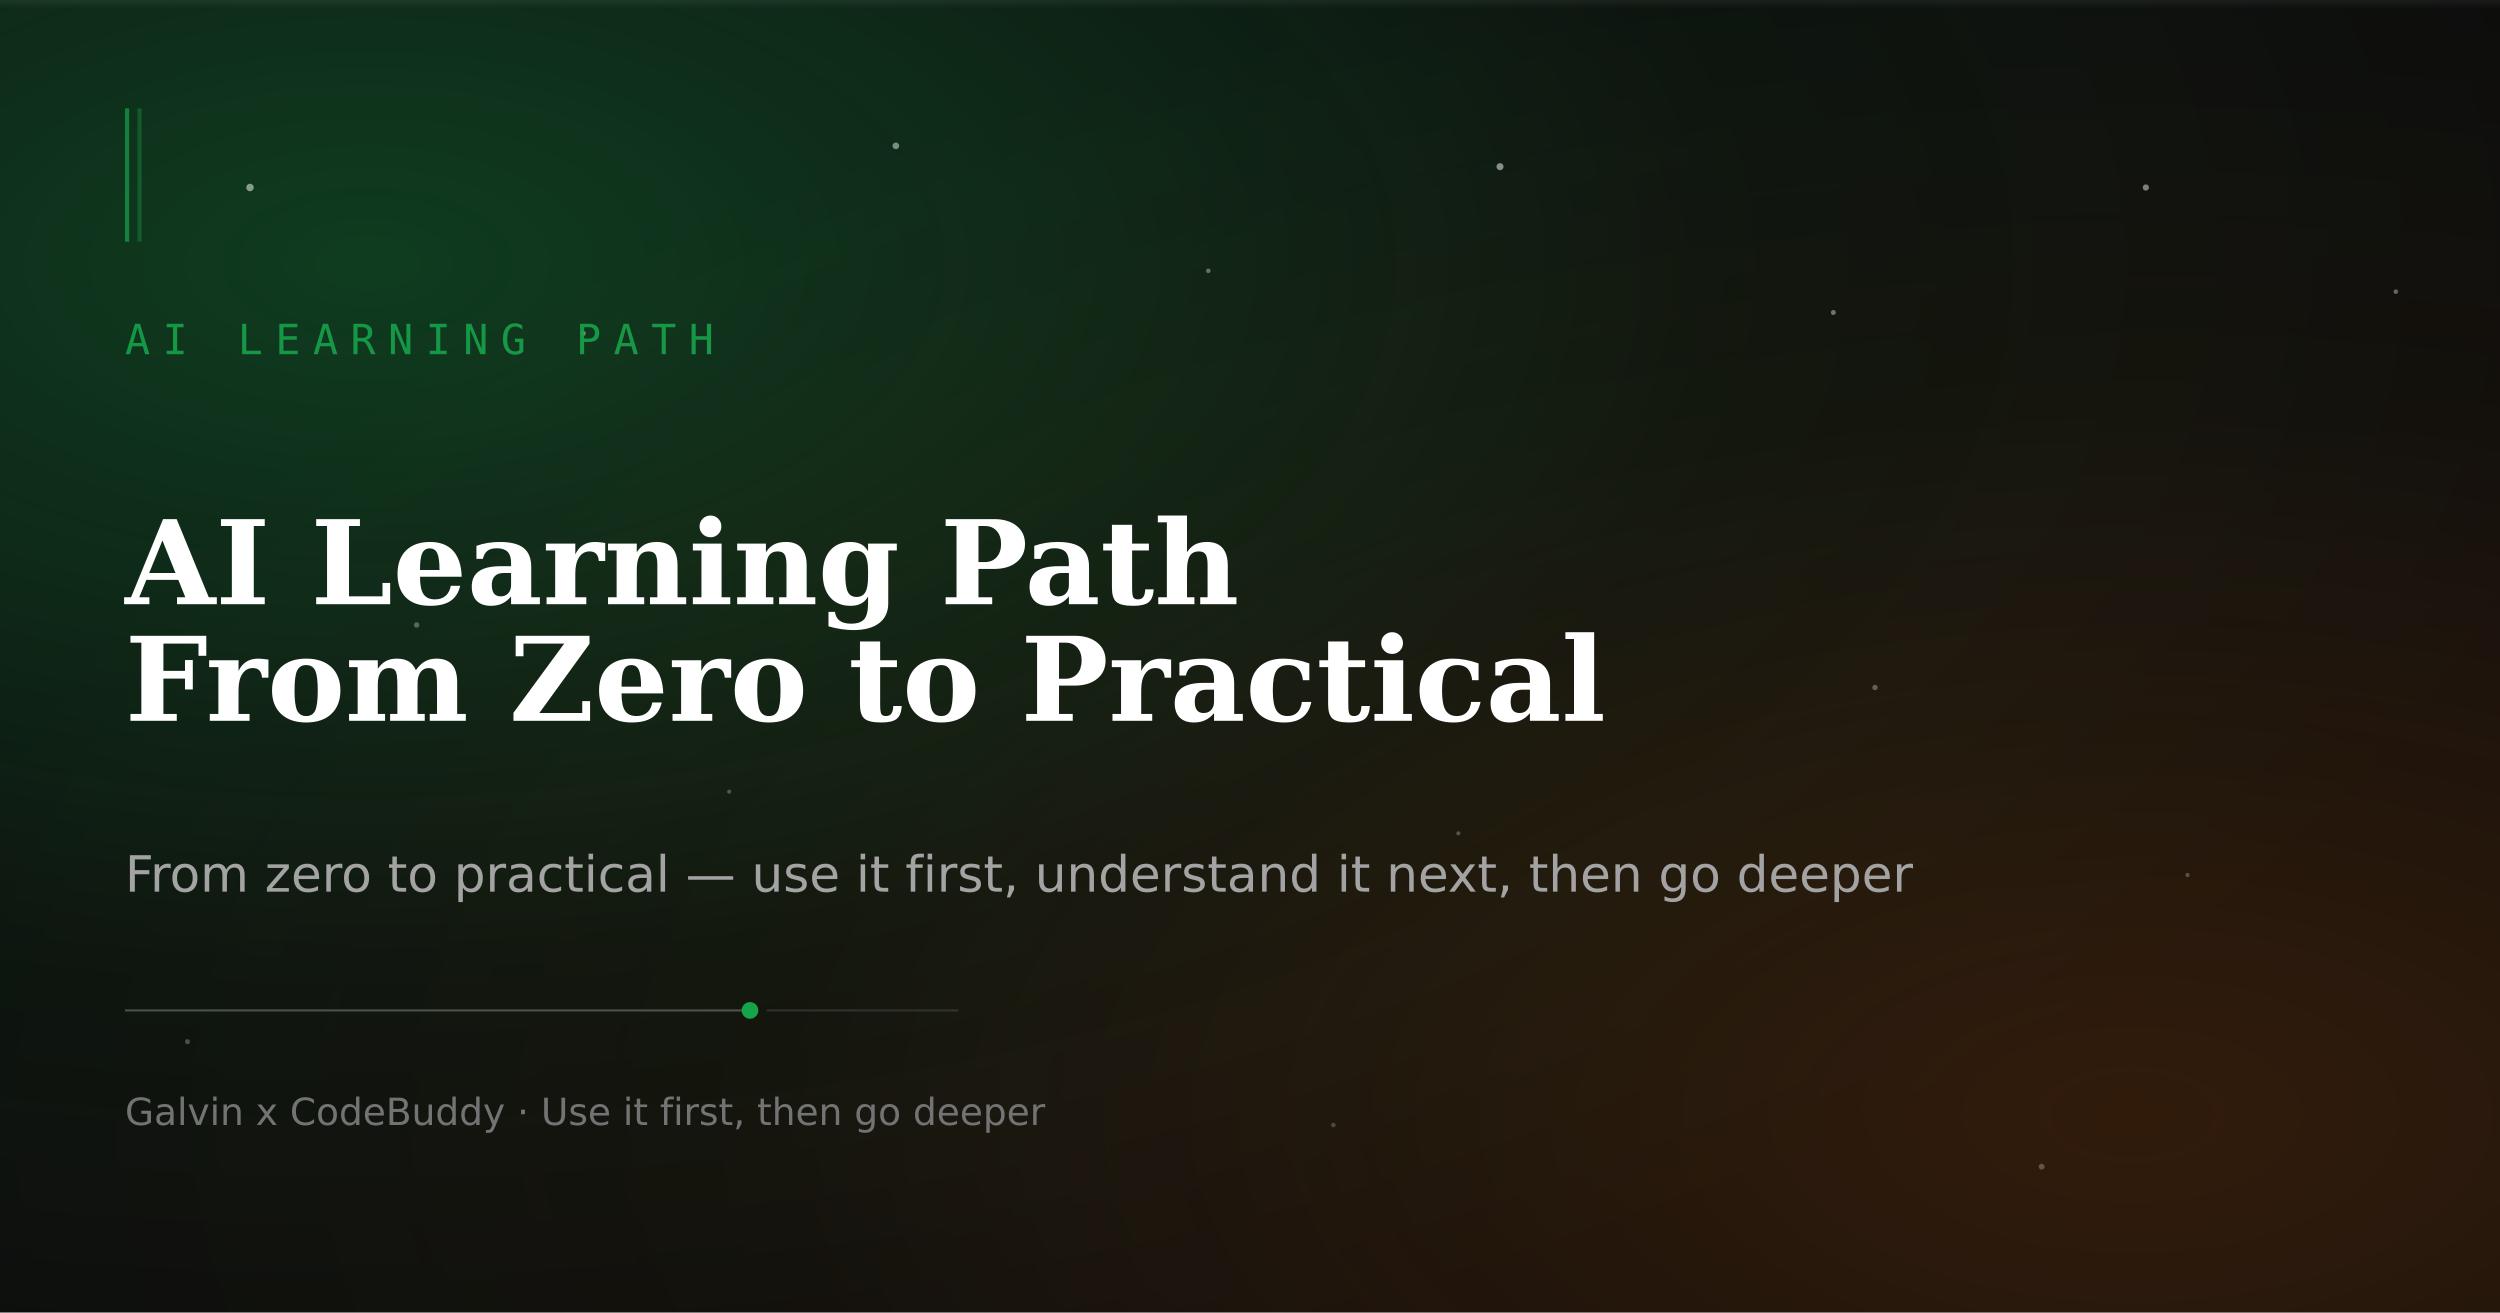
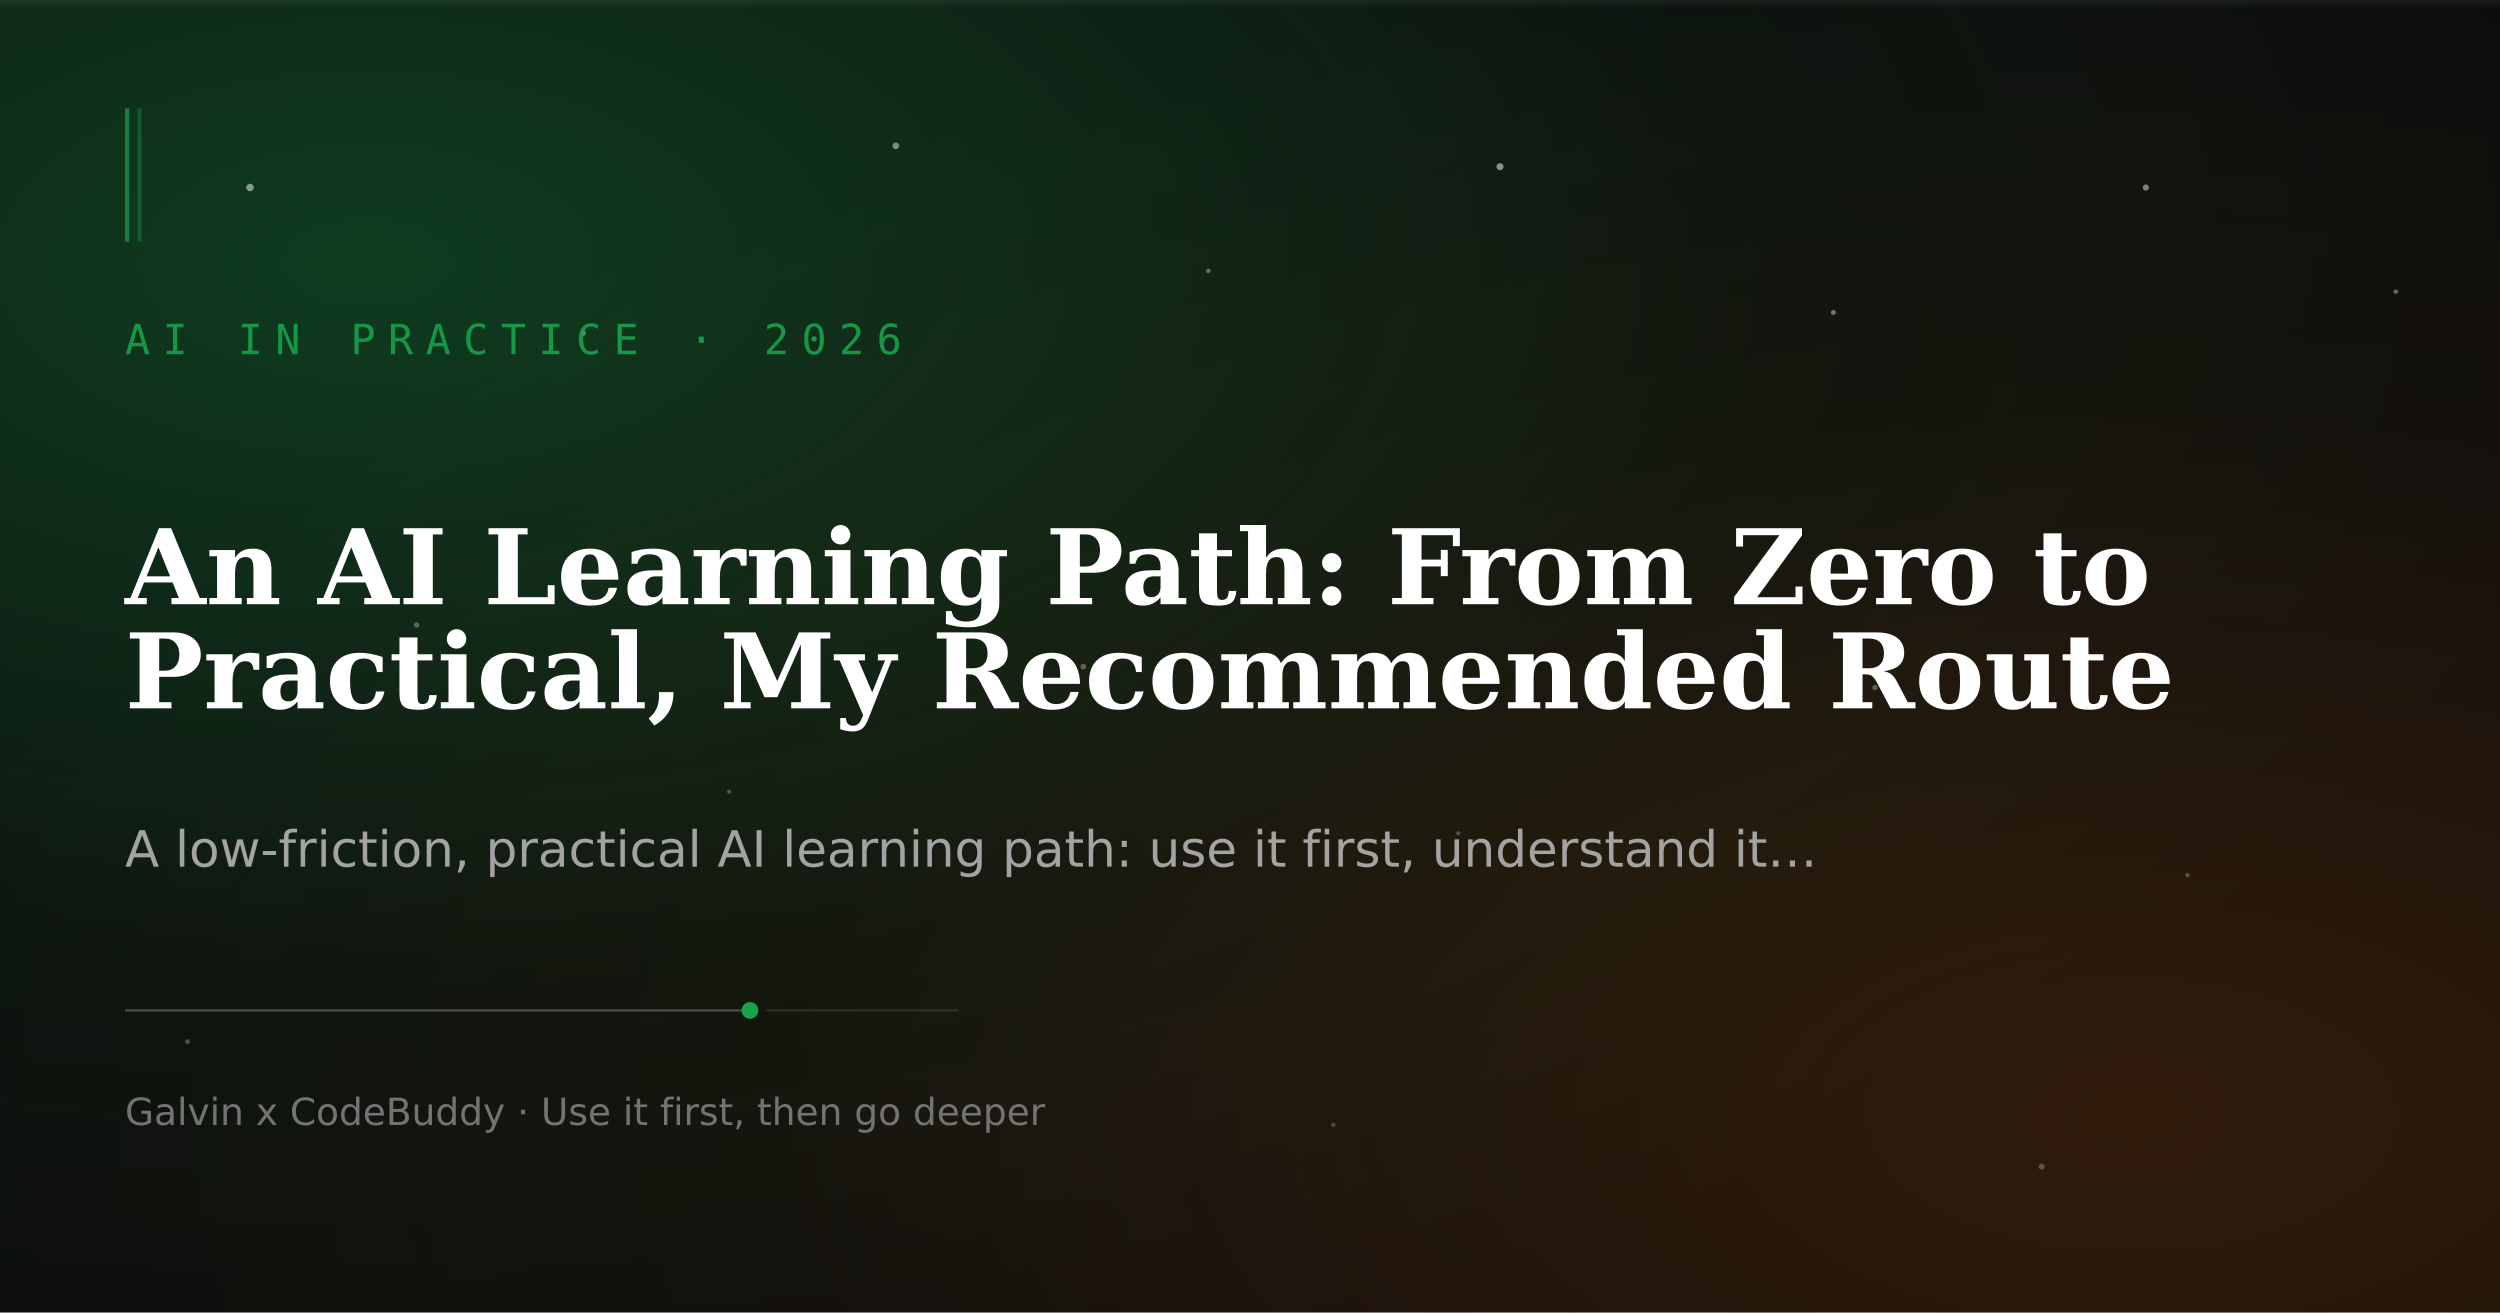
<svg xmlns="http://www.w3.org/2000/svg" width="1200" height="630" viewBox="0 0 1200 630">
  <defs>
    <radialGradient id="glow1" cx="0.15" cy="0.2" r="0.9">
      <stop offset="0%" stop-color="#16A34A" stop-opacity="0.32" />
      <stop offset="60%" stop-color="#16A34A" stop-opacity="0.06" />
      <stop offset="100%" stop-color="#16A34A" stop-opacity="0" />
    </radialGradient>
    <radialGradient id="glow2" cx="0.85" cy="0.85" r="0.9">
      <stop offset="0%" stop-color="#B45309" stop-opacity="0.22" />
      <stop offset="60%" stop-color="#B45309" stop-opacity="0.05" />
      <stop offset="100%" stop-color="#B45309" stop-opacity="0" />
    </radialGradient>
    <linearGradient id="fade" x1="0" y1="0" x2="0" y2="1">
      <stop offset="0%" stop-color="#ffffff" stop-opacity="0.06" />
      <stop offset="100%" stop-color="#ffffff" stop-opacity="0" />
    </linearGradient>
  </defs>
  <rect width="1200" height="630" fill="#0c0c0c" />
  <rect width="1200" height="630" fill="url(#glow1)" />
  <rect width="1200" height="630" fill="url(#glow2)" />
  <g fill="#ffffff">
    <circle cx="120" cy="90" r="1.8" opacity="0.5" />
    <circle cx="280" cy="160" r="1.2" opacity="0.4" />
    <circle cx="430" cy="70" r="1.6" opacity="0.45" />
    <circle cx="580" cy="130" r="1.1" opacity="0.35" />
    <circle cx="720" cy="80" r="1.7" opacity="0.5" />
    <circle cx="880" cy="150" r="1.2" opacity="0.4" />
    <circle cx="1030" cy="90" r="1.5" opacity="0.45" />
    <circle cx="1150" cy="140" r="1.1" opacity="0.35" />
    <circle cx="200" cy="300" r="1.3" opacity="0.3" />
-     <circle cx="350" cy="380" r="1.0" opacity="0.25" />
+     <circle cx="350" cy="380" r="1" opacity="0.25" />
    <circle cx="520" cy="320" r="1.4" opacity="0.3" />
-     <circle cx="700" cy="400" r="1.0" opacity="0.25" />
+     <circle cx="700" cy="400" r="1" opacity="0.25" />
    <circle cx="900" cy="330" r="1.3" opacity="0.3" />
-     <circle cx="1050" cy="420" r="1.0" opacity="0.25" />
+     <circle cx="1050" cy="420" r="1" opacity="0.25" />
    <circle cx="90" cy="500" r="1.2" opacity="0.25" />
    <circle cx="640" cy="540" r="1.1" opacity="0.2" />
    <circle cx="980" cy="560" r="1.4" opacity="0.25" />
  </g>
  <rect width="1200" height="4" fill="url(#fade)" />
  <rect x="60" y="52" width="2" height="64" fill="#16A34A" opacity="0.7" />
  <rect x="66" y="52" width="2" height="64" fill="#16A34A" opacity="0.35" />
-   <text x="60" y="170" font-family="'DejaVu Sans Mono', monospace" font-size="20" letter-spacing="6" fill="#16A34A" opacity="0.9">AI LEARNING PATH</text>
-   <text x="60" y="290" font-family="Playfair Display, 'DejaVu Serif', Georgia, serif" font-size="56" font-weight="bold" fill="#ffffff">AI Learning Path</text>
-   <text x="60" y="346" font-family="Playfair Display, 'DejaVu Serif', Georgia, serif" font-size="56" font-weight="bold" fill="#ffffff">From Zero to Practical</text>
-   <text x="60" y="428" font-family="'Source Sans 3', 'DejaVu Sans', Arial, sans-serif" font-size="24" fill="#a3a3a3">From zero to practical — use it first, understand it next, then go deeper</text>
+   <text x="60" y="170" font-family="'DejaVu Sans Mono', monospace" font-size="20" letter-spacing="6" fill="#16A34A" opacity="0.9">AI IN PRACTICE · 2026</text>
+   <text x="60" y="290" font-family="Playfair Display, 'DejaVu Serif', Georgia, serif" font-size="50" font-weight="bold" fill="#ffffff">An AI Learning Path: From Zero to</text>
+   <text x="60" y="340" font-family="Playfair Display, 'DejaVu Serif', Georgia, serif" font-size="50" font-weight="bold" fill="#ffffff">Practical, My Recommended Route</text>
+   <text x="60" y="416" font-family="'Source Sans 3', 'DejaVu Sans', Arial, sans-serif" font-size="24" fill="#a3a3a3">A low-friction, practical AI learning path: use it first, understand it…</text>
  <line x1="60" y1="485" x2="360" y2="485" stroke="#ffffff" stroke-opacity="0.25" stroke-width="1" />
  <circle cx="360" cy="485" r="4" fill="#16A34A" />
  <line x1="368" y1="485" x2="460" y2="485" stroke="#ffffff" stroke-opacity="0.12" stroke-width="1" />
  <text x="60" y="540" font-family="'Source Sans 3', 'DejaVu Sans', Arial, sans-serif" font-size="18" fill="#737373">Galvin x CodeBuddy · Use it first, then go deeper</text>
</svg>
